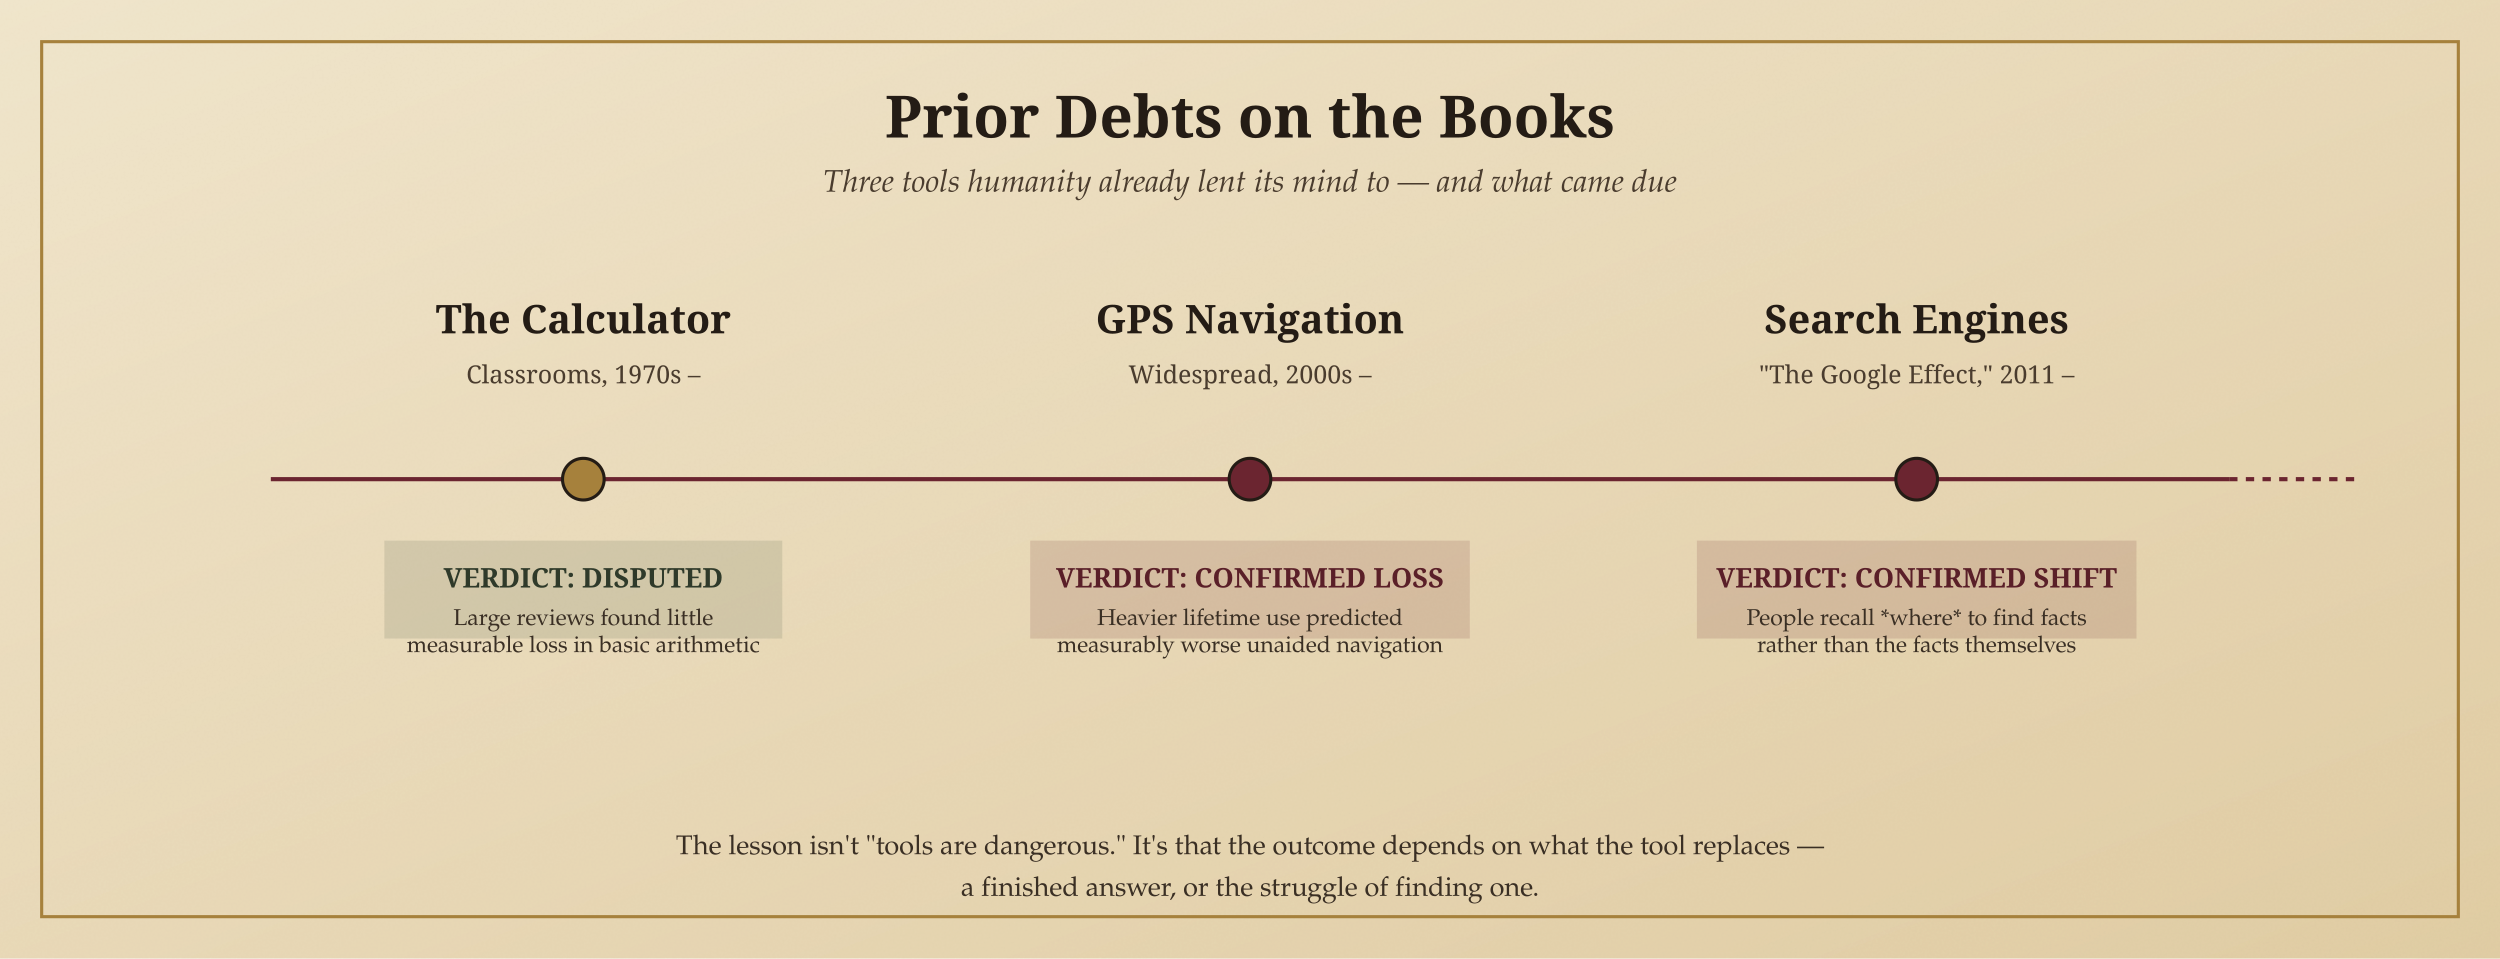
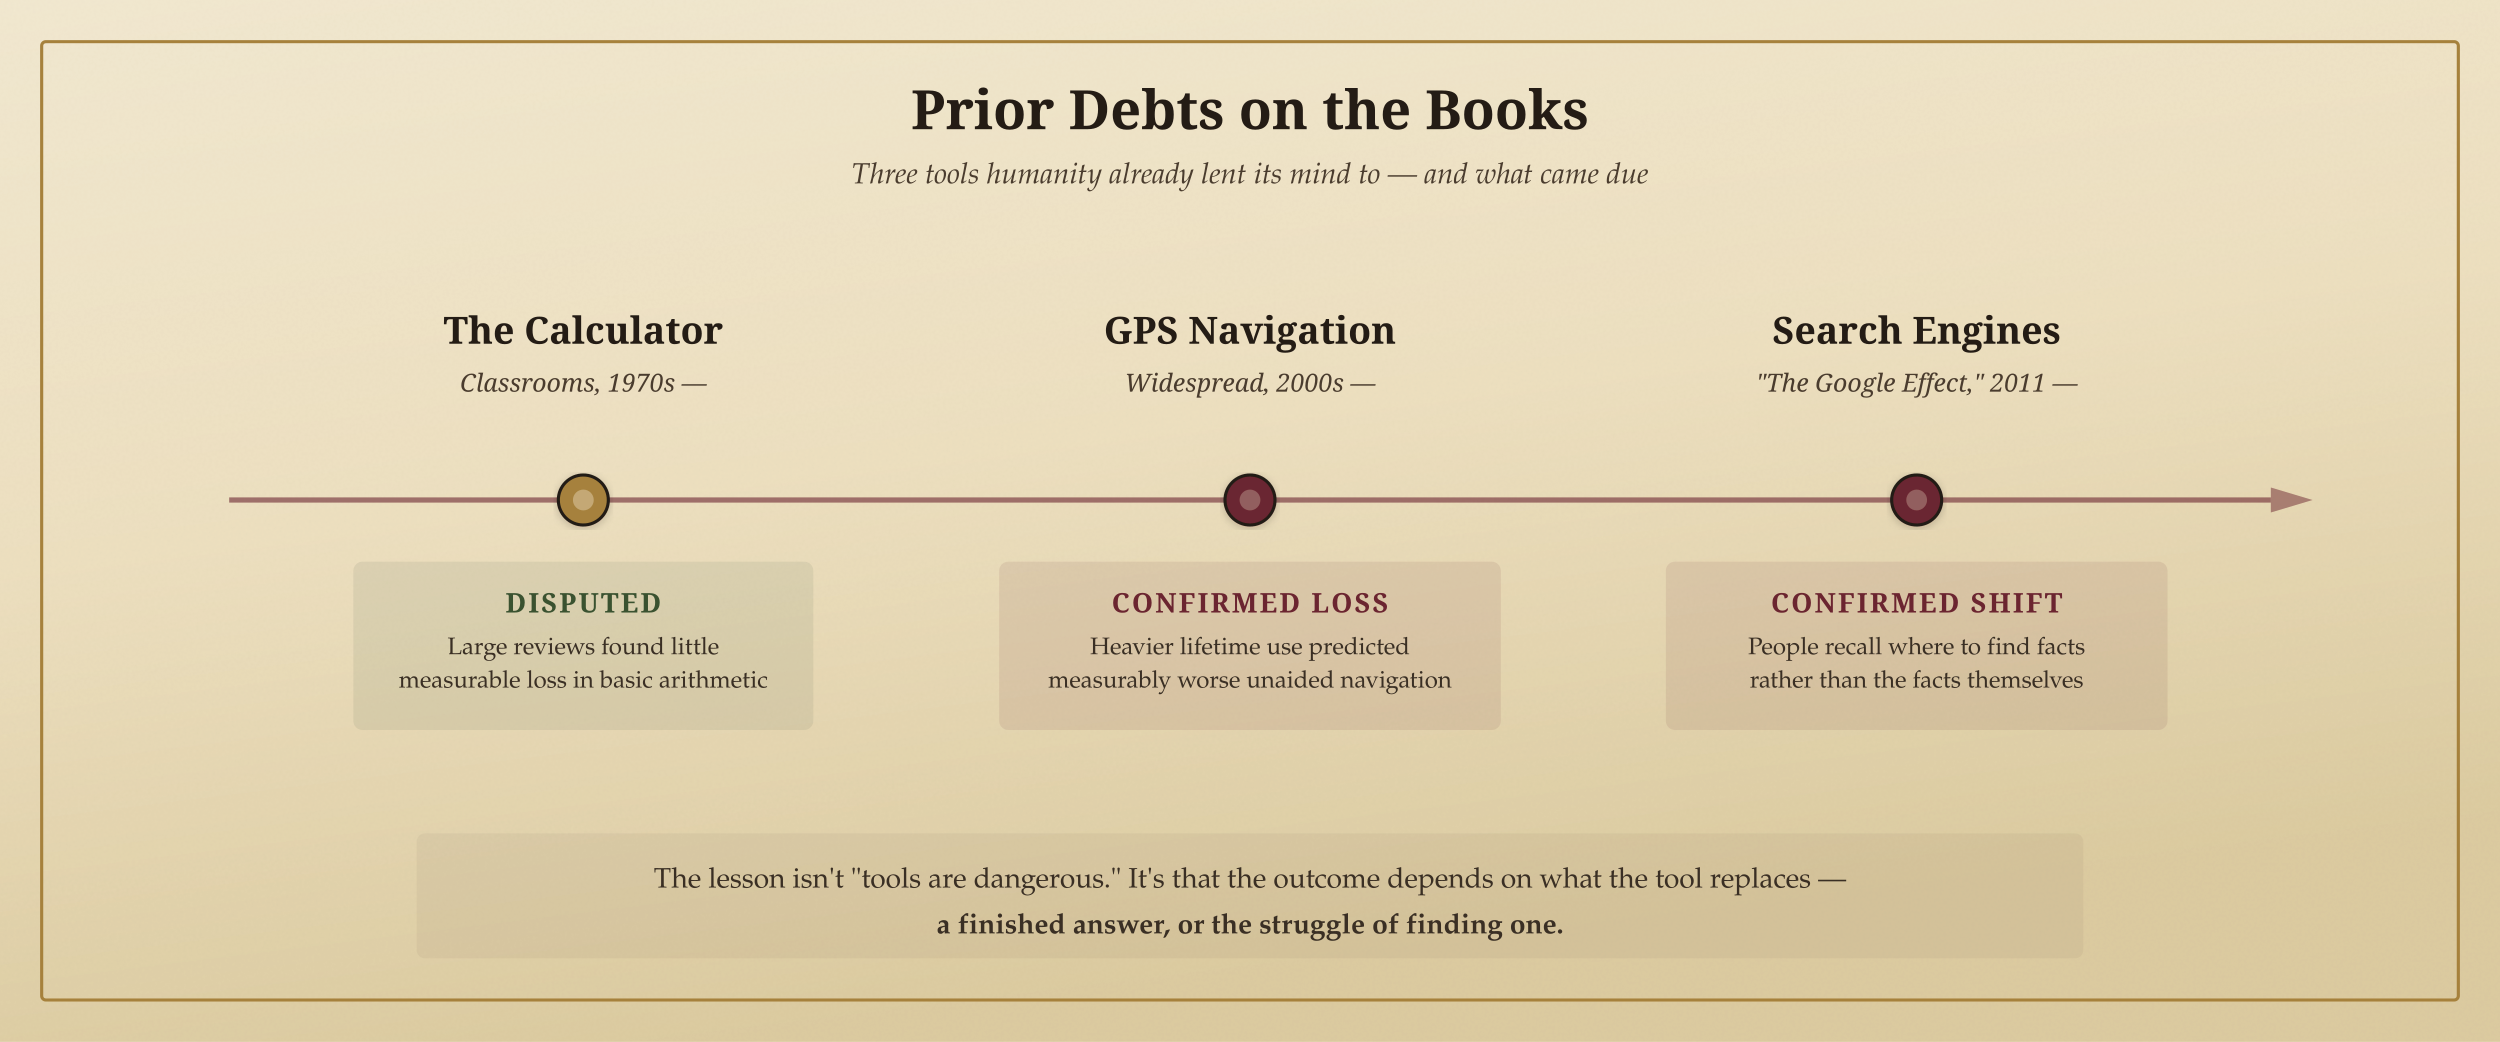
- <svg xmlns="http://www.w3.org/2000/svg" viewBox="0 0 1200 460">
+ <svg xmlns="http://www.w3.org/2000/svg" viewBox="0 0 1200 500">
  <defs>
    <filter id="grain2">
-       <feTurbulence type="fractalNoise" baseFrequency="0.85" numOctaves="2" result="noise" />
-       <feColorMatrix in="noise" type="matrix" values="0 0 0 0 0  0 0 0 0 0  0 0 0 0 0  0 0 0 0.03 0" />
+       <feTurbulence type="fractalNoise" baseFrequency="0.65" numOctaves="3" result="noise" />
+       <feColorMatrix in="noise" type="matrix" values="0 0 0 0 0  0 0 0 0 0  0 0 0 0 0  0 0 0 0.035 0" />
      <feComposite operator="over" in2="SourceGraphic" />
    </filter>
-     <linearGradient id="parch2" x1="0" y1="0" x2="1" y2="1">
-       <stop offset="0%" stop-color="#F1E6CC" />
-       <stop offset="100%" stop-color="#E1CDA4" />
+     <linearGradient id="parch2" x1="0" y1="0" x2="0.3" y2="1">
+       <stop offset="0%" stop-color="#F2E8D0" />
+       <stop offset="50%" stop-color="#EDE0C0" />
+       <stop offset="100%" stop-color="#DCCBA0" />
    </linearGradient>
+     <filter id="nodeShadow">
+       <feDropShadow dx="0" dy="1" stdDeviation="2" flood-color="#241C15" flood-opacity="0.2" />
+     </filter>
  </defs>
-   <rect width="1200" height="460" fill="url(#parch2)" />
-   <rect width="1200" height="460" fill="url(#parch2)" filter="url(#grain2)" />
-   <rect x="20" y="20" width="1160" height="420" fill="none" stroke="#A6813C" stroke-width="1.5" />
-   <text x="600" y="66" text-anchor="middle" font-family="Georgia, serif" font-size="28" font-weight="bold" fill="#241C15">
+   <rect width="1200" height="500" fill="url(#parch2)" />
+   <rect width="1200" height="500" fill="url(#parch2)" filter="url(#grain2)" />
+   <rect x="20" y="20" width="1160" height="460" fill="none" stroke="#A6813C" stroke-width="1.5" rx="2" />
+   <text x="600" y="62" text-anchor="middle" font-family="Georgia, serif" font-size="26" font-weight="bold" fill="#241C15">
    Prior Debts on the Books
  </text>
-   <text x="600" y="92" text-anchor="middle" font-family="Palatino, Georgia, serif" font-style="italic" font-size="15" fill="#4a3c2e">
+   <text x="600" y="88" text-anchor="middle" font-family="Palatino, Georgia, serif" font-style="italic" font-size="14" fill="#4a3c2e">
    Three tools humanity already lent its mind to — and what came due
  </text>
-   <line x1="130" y1="230" x2="1070" y2="230" stroke="#6B2530" stroke-width="2" />
-   <g transform="translate(280,230)">
-     <circle r="10" fill="#A6813C" stroke="#241C15" stroke-width="1.5" />
-     <text y="-70" text-anchor="middle" font-family="Georgia, serif" font-size="19" font-weight="bold" fill="#241C15">The Calculator</text>
-     <text y="-46" text-anchor="middle" font-family="Georgia, serif" font-size="12" fill="#4a3c2e">Classrooms, 1970s –</text>
-     <rect x="-95" y="30" width="190" height="46" fill="#4B5A45" opacity="0.15" stroke="#4B5A45" />
-     <text y="52" text-anchor="middle" font-family="Georgia, serif" font-size="13" font-weight="bold" fill="#2f3a2a">VERDICT: DISPUTED</text>
-     <text y="70" text-anchor="middle" font-family="Palatino, Georgia, serif" font-size="11" fill="#3a2f24">Large reviews found little</text>
-     <text y="83" text-anchor="middle" font-family="Palatino, Georgia, serif" font-size="11" fill="#3a2f24">measurable loss in basic arithmetic</text>
+   <line x1="110" y1="240" x2="1090" y2="240" stroke="#6B2530" stroke-width="2.5" opacity="0.6" />
+   <polygon points="1090,234 1110,240 1090,246" fill="#6B2530" opacity="0.5" />
+   <g transform="translate(280,240)" filter="url(#nodeShadow)">
+     <circle r="12" fill="#A6813C" stroke="#241C15" stroke-width="1.5" />
+     <circle r="5" fill="#EFE3C8" opacity="0.4" />
  </g>
-   <g transform="translate(600,230)">
-     <circle r="10" fill="#6B2530" stroke="#241C15" stroke-width="1.5" />
-     <text y="-70" text-anchor="middle" font-family="Georgia, serif" font-size="19" font-weight="bold" fill="#241C15">GPS Navigation</text>
-     <text y="-46" text-anchor="middle" font-family="Georgia, serif" font-size="12" fill="#4a3c2e">Widespread, 2000s –</text>
-     <rect x="-105" y="30" width="210" height="46" fill="#6B2530" opacity="0.15" stroke="#6B2530" />
-     <text y="52" text-anchor="middle" font-family="Georgia, serif" font-size="13" font-weight="bold" fill="#5a1f28">VERDICT: CONFIRMED LOSS</text>
-     <text y="70" text-anchor="middle" font-family="Palatino, Georgia, serif" font-size="11" fill="#3a2f24">Heavier lifetime use predicted</text>
-     <text y="83" text-anchor="middle" font-family="Palatino, Georgia, serif" font-size="11" fill="#3a2f24">measurably worse unaided navigation</text>
+   <g transform="translate(280,240)" font-family="Georgia, serif">
+     <text y="-75" text-anchor="middle" font-size="18" font-weight="bold" fill="#241C15">The Calculator</text>
+     <text y="-52" text-anchor="middle" font-size="12" fill="#4a3c2e" font-style="italic">Classrooms, 1970s —</text>
+     <rect x="-110" y="30" width="220" height="80" fill="#4B5A45" opacity="0.10" rx="4" stroke="#4B5A45" stroke-width="0.8" />
+     <text y="54" text-anchor="middle" font-size="13" font-weight="bold" fill="#3a5230" letter-spacing="1">DISPUTED</text>
+     <text y="74" text-anchor="middle" font-family="Palatino, Georgia, serif" font-size="11.5" fill="#3a2f24">Large reviews found little</text>
+     <text y="90" text-anchor="middle" font-family="Palatino, Georgia, serif" font-size="11.5" fill="#3a2f24">measurable loss in basic arithmetic</text>
  </g>
-   <g transform="translate(920,230)">
-     <circle r="10" fill="#6B2530" stroke="#241C15" stroke-width="1.5" />
-     <text y="-70" text-anchor="middle" font-family="Georgia, serif" font-size="19" font-weight="bold" fill="#241C15">Search Engines</text>
-     <text y="-46" text-anchor="middle" font-family="Georgia, serif" font-size="12" fill="#4a3c2e">"The Google Effect," 2011 –</text>
-     <rect x="-105" y="30" width="210" height="46" fill="#6B2530" opacity="0.15" stroke="#6B2530" />
-     <text y="52" text-anchor="middle" font-family="Georgia, serif" font-size="13" font-weight="bold" fill="#5a1f28">VERDICT: CONFIRMED SHIFT</text>
-     <text y="70" text-anchor="middle" font-family="Palatino, Georgia, serif" font-size="11" fill="#3a2f24">People recall *where* to find facts</text>
-     <text y="83" text-anchor="middle" font-family="Palatino, Georgia, serif" font-size="11" fill="#3a2f24">rather than the facts themselves</text>
+   <g transform="translate(600,240)" filter="url(#nodeShadow)">
+     <circle r="12" fill="#6B2530" stroke="#241C15" stroke-width="1.5" />
+     <circle r="5" fill="#EFE3C8" opacity="0.3" />
  </g>
-   <line x1="1070" y1="230" x2="1130" y2="230" stroke="#6B2530" stroke-width="2" stroke-dasharray="4,4" />
-   <text x="1145" y="235" font-family="Georgia, serif" font-size="13" font-style="italic" fill="#5a1f28" transform="rotate(90 1145 235)" />
-   <text x="600" y="410" text-anchor="middle" font-family="Palatino, Georgia, serif" font-size="13" fill="#3a2f24">
+   <g transform="translate(600,240)" font-family="Georgia, serif">
+     <text y="-75" text-anchor="middle" font-size="18" font-weight="bold" fill="#241C15">GPS Navigation</text>
+     <text y="-52" text-anchor="middle" font-size="12" fill="#4a3c2e" font-style="italic">Widespread, 2000s —</text>
+     <rect x="-120" y="30" width="240" height="80" fill="#6B2530" opacity="0.10" rx="4" stroke="#6B2530" stroke-width="0.8" />
+     <text y="54" text-anchor="middle" font-size="13" font-weight="bold" fill="#6B2530" letter-spacing="1">CONFIRMED LOSS</text>
+     <text y="74" text-anchor="middle" font-family="Palatino, Georgia, serif" font-size="11.5" fill="#3a2f24">Heavier lifetime use predicted</text>
+     <text y="90" text-anchor="middle" font-family="Palatino, Georgia, serif" font-size="11.5" fill="#3a2f24">measurably worse unaided navigation</text>
+   </g>
+   <g transform="translate(920,240)" filter="url(#nodeShadow)">
+     <circle r="12" fill="#6B2530" stroke="#241C15" stroke-width="1.5" />
+     <circle r="5" fill="#EFE3C8" opacity="0.3" />
+   </g>
+   <g transform="translate(920,240)" font-family="Georgia, serif">
+     <text y="-75" text-anchor="middle" font-size="18" font-weight="bold" fill="#241C15">Search Engines</text>
+     <text y="-52" text-anchor="middle" font-size="12" fill="#4a3c2e" font-style="italic">"The Google Effect," 2011 —</text>
+     <rect x="-120" y="30" width="240" height="80" fill="#6B2530" opacity="0.10" rx="4" stroke="#6B2530" stroke-width="0.8" />
+     <text y="54" text-anchor="middle" font-size="13" font-weight="bold" fill="#6B2530" letter-spacing="1">CONFIRMED SHIFT</text>
+     <text y="74" text-anchor="middle" font-family="Palatino, Georgia, serif" font-size="11.5" fill="#3a2f24">People recall where to find facts</text>
+     <text y="90" text-anchor="middle" font-family="Palatino, Georgia, serif" font-size="11.5" fill="#3a2f24">rather than the facts themselves</text>
+   </g>
+   <rect x="200" y="400" width="800" height="60" fill="#241C15" opacity="0.05" rx="4" />
+   <text x="600" y="426" text-anchor="middle" font-family="Palatino, Georgia, serif" font-size="13.5" fill="#3a2f24">
    The lesson isn't "tools are dangerous." It's that the outcome depends on what the tool replaces —
  </text>
-   <text x="600" y="430" text-anchor="middle" font-family="Palatino, Georgia, serif" font-size="13" fill="#3a2f24">
+   <text x="600" y="448" text-anchor="middle" font-family="Palatino, Georgia, serif" font-size="13.5" fill="#3a2f24" font-weight="bold">
    a finished answer, or the struggle of finding one.
  </text>
</svg>
